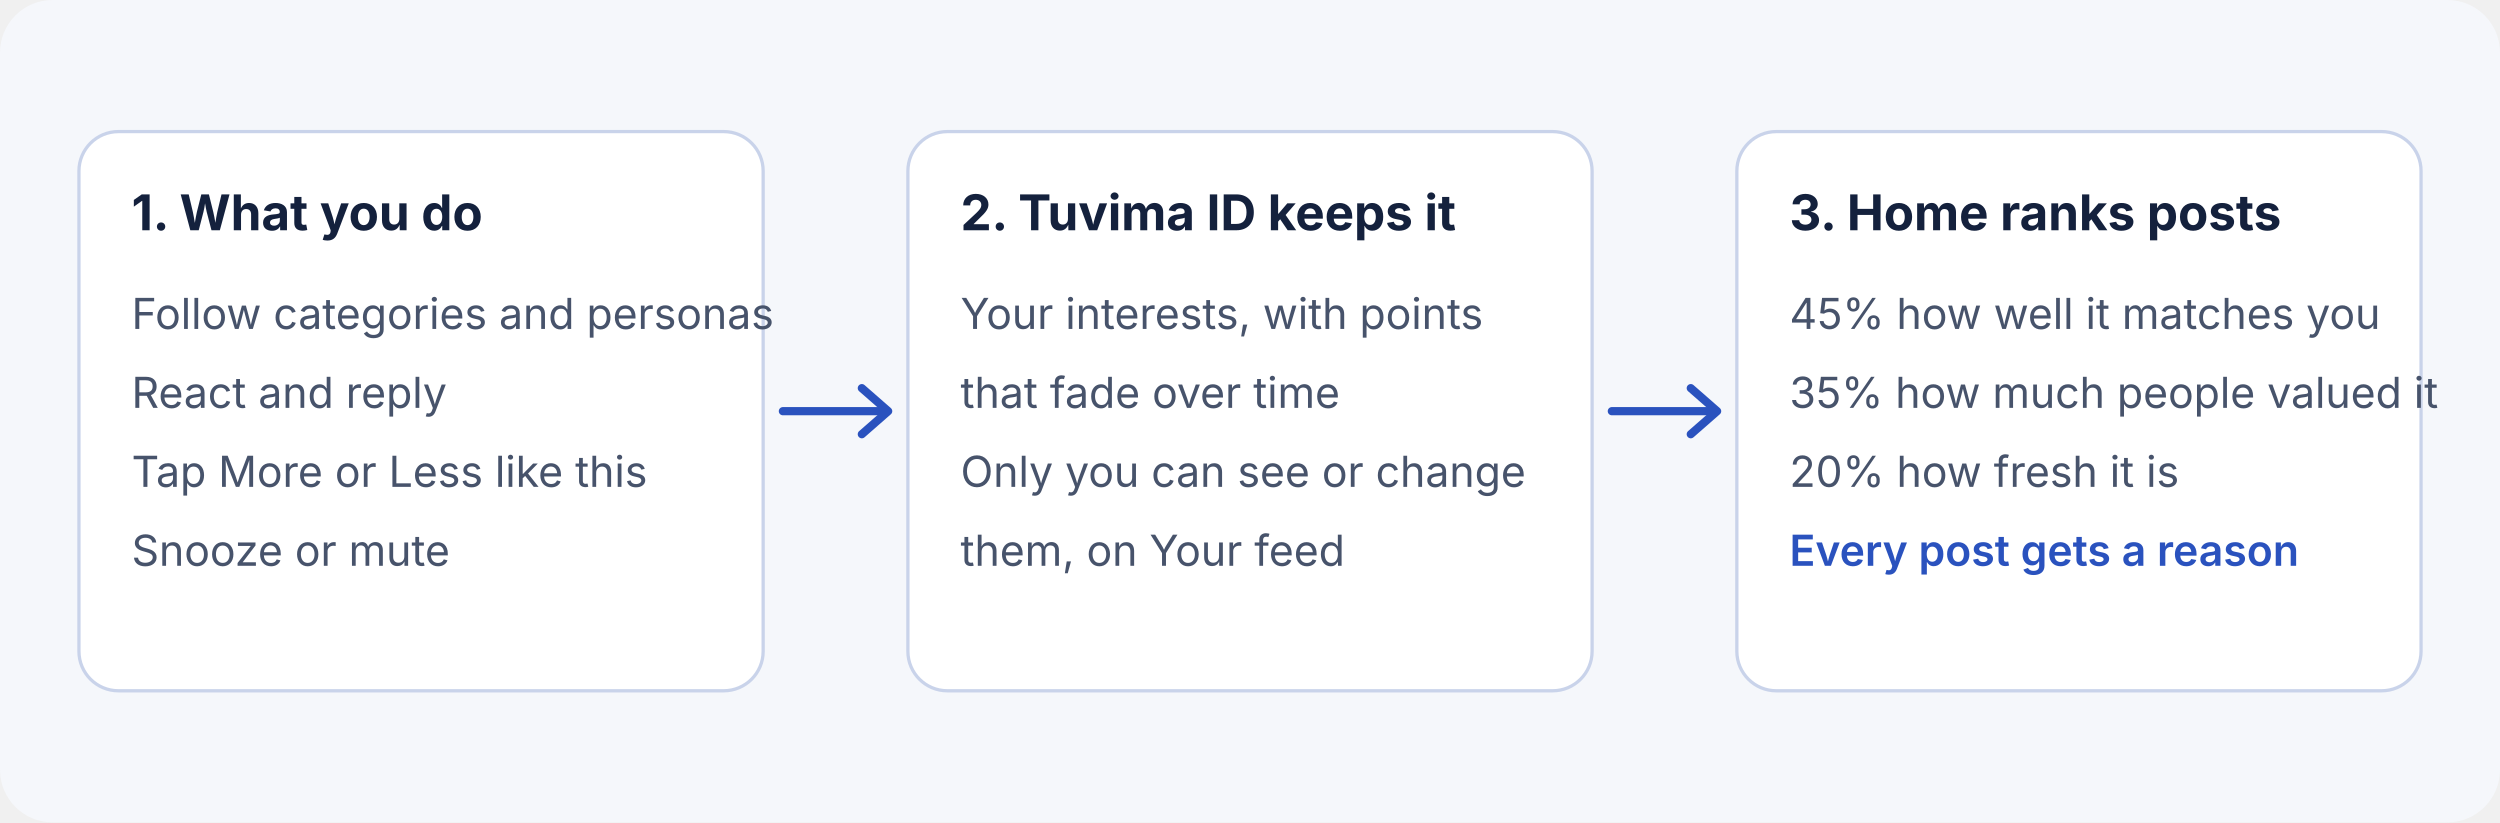
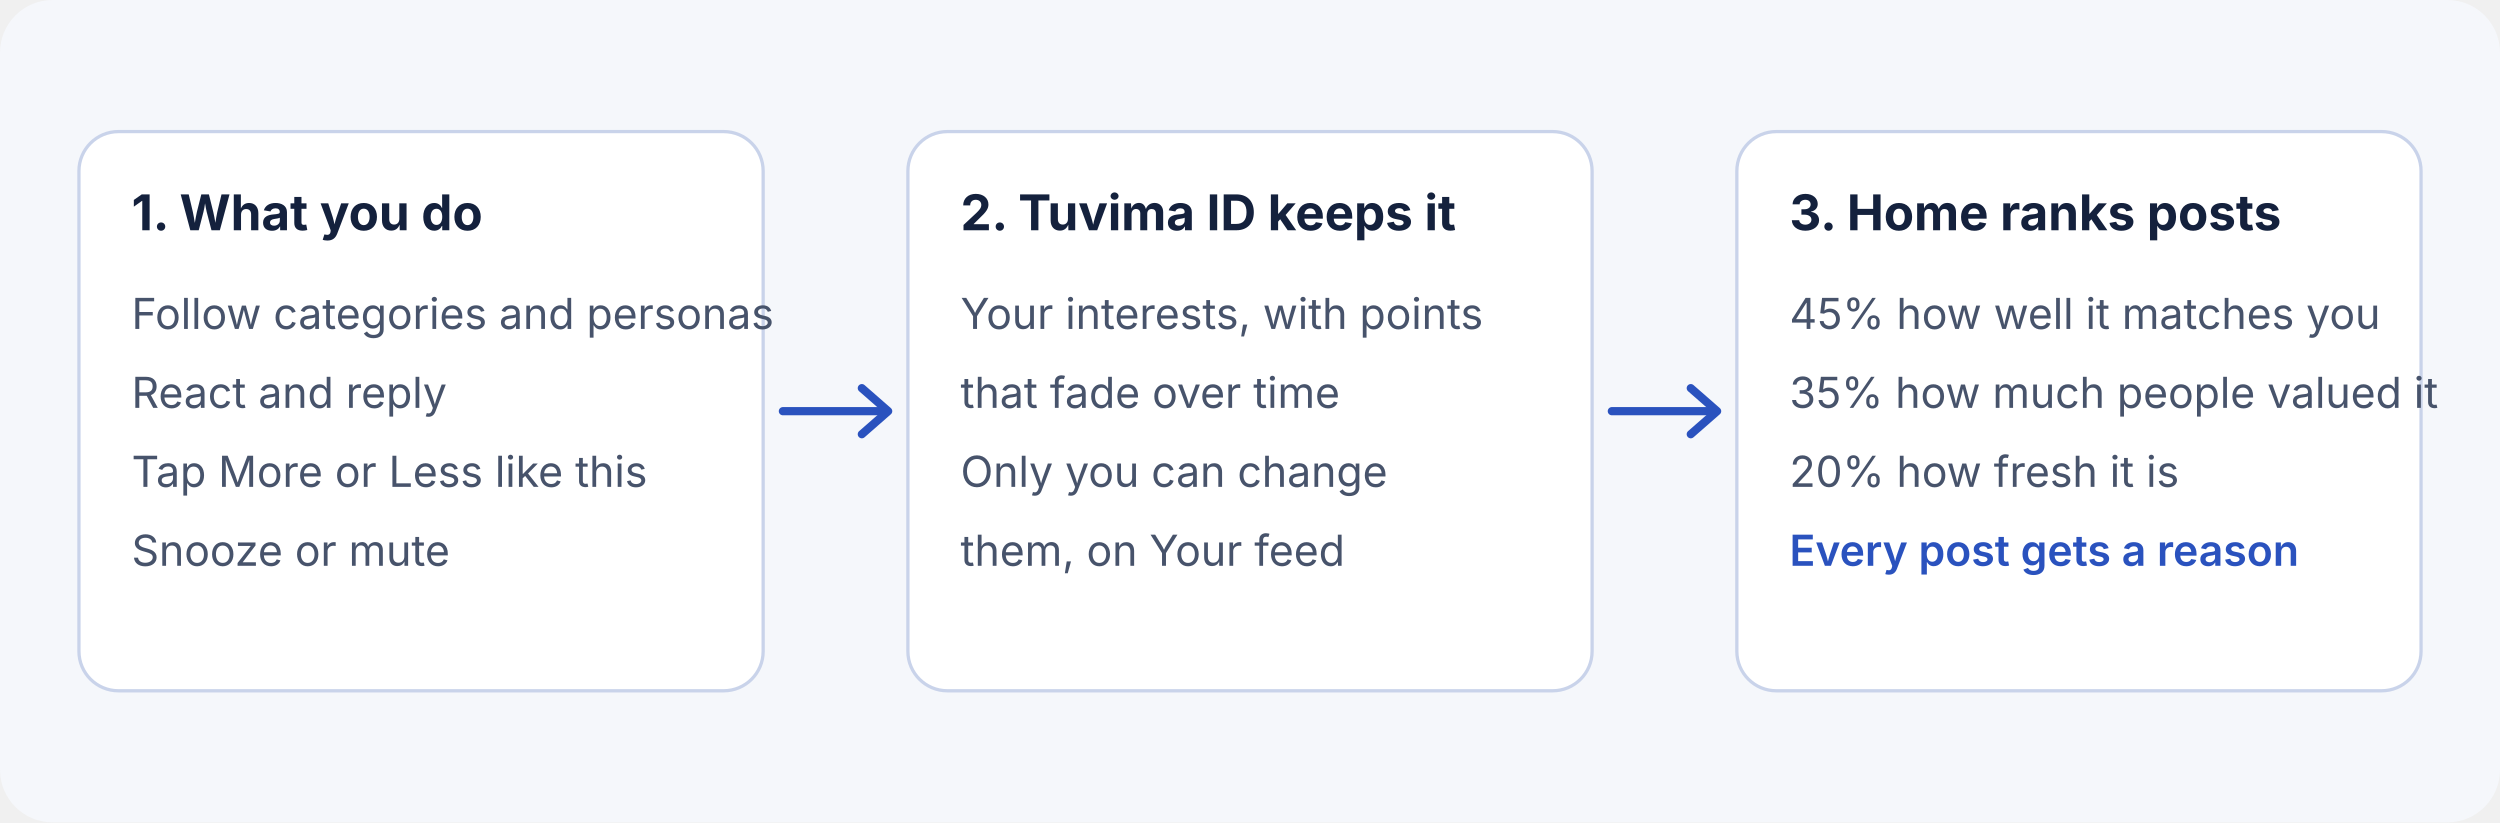
<svg xmlns="http://www.w3.org/2000/svg" viewBox="0 0 760 250" role="img" aria-labelledby="t d" font-family="Inter, system-ui, sans-serif">
  <rect width="760" height="250" rx="16" fill="#F5F7FB" />
  <rect x="24" y="40" width="208" height="170" rx="12" fill="#fff" stroke="#C9D3EA" />
  <text x="40" y="70" fill="#14213D" font-size="15" font-weight="700">1. What you do</text>
  <text x="40" y="100" fill="#47536B" font-size="13">Follow categories and personas</text>
  <text x="40" y="124" fill="#47536B" font-size="13">React and reply</text>
  <text x="40" y="148" fill="#47536B" font-size="13">Tap More or Less like this</text>
  <text x="40" y="172" fill="#47536B" font-size="13">Snooze or mute</text>
  <rect x="276" y="40" width="208" height="170" rx="12" fill="#fff" stroke="#C9D3EA" />
  <text x="292" y="70" fill="#14213D" font-size="15" font-weight="700">2. Tuvima ID keeps it</text>
  <text x="292" y="100" fill="#47536B" font-size="13">Your interests, with points</text>
  <text x="292" y="124" fill="#47536B" font-size="13">that fade over time</text>
-   <text x="292" y="148" fill="#47536B" font-size="13">Only you can see or change</text>
+   <text x="292" y="148" fill="#47536B" font-size="13">Only you can change</text>
  <text x="292" y="172" fill="#47536B" font-size="13">them, on Your feed</text>
  <rect x="528" y="40" width="208" height="170" rx="12" fill="#fff" stroke="#C9D3EA" />
  <text x="544" y="70" fill="#14213D" font-size="15" font-weight="700">3. Home ranks posts</text>
  <text x="544" y="100" fill="#47536B" font-size="13">45% how well it matches you</text>
  <text x="544" y="124" fill="#47536B" font-size="13">35% how much people valued it</text>
  <text x="544" y="148" fill="#47536B" font-size="13">20% how fresh it is</text>
  <text x="544" y="172" fill="#2A52BE" font-size="13" font-weight="600">Every post gets a reason</text>
  <g stroke="#2A52BE" stroke-width="2.5" fill="none" stroke-linecap="round" stroke-linejoin="round">
    <path d="M238 125h30" />
    <path d="M262 118l8 7-8 7" />
    <path d="M490 125h30" />
    <path d="M514 118l8 7-8 7" />
  </g>
</svg>
